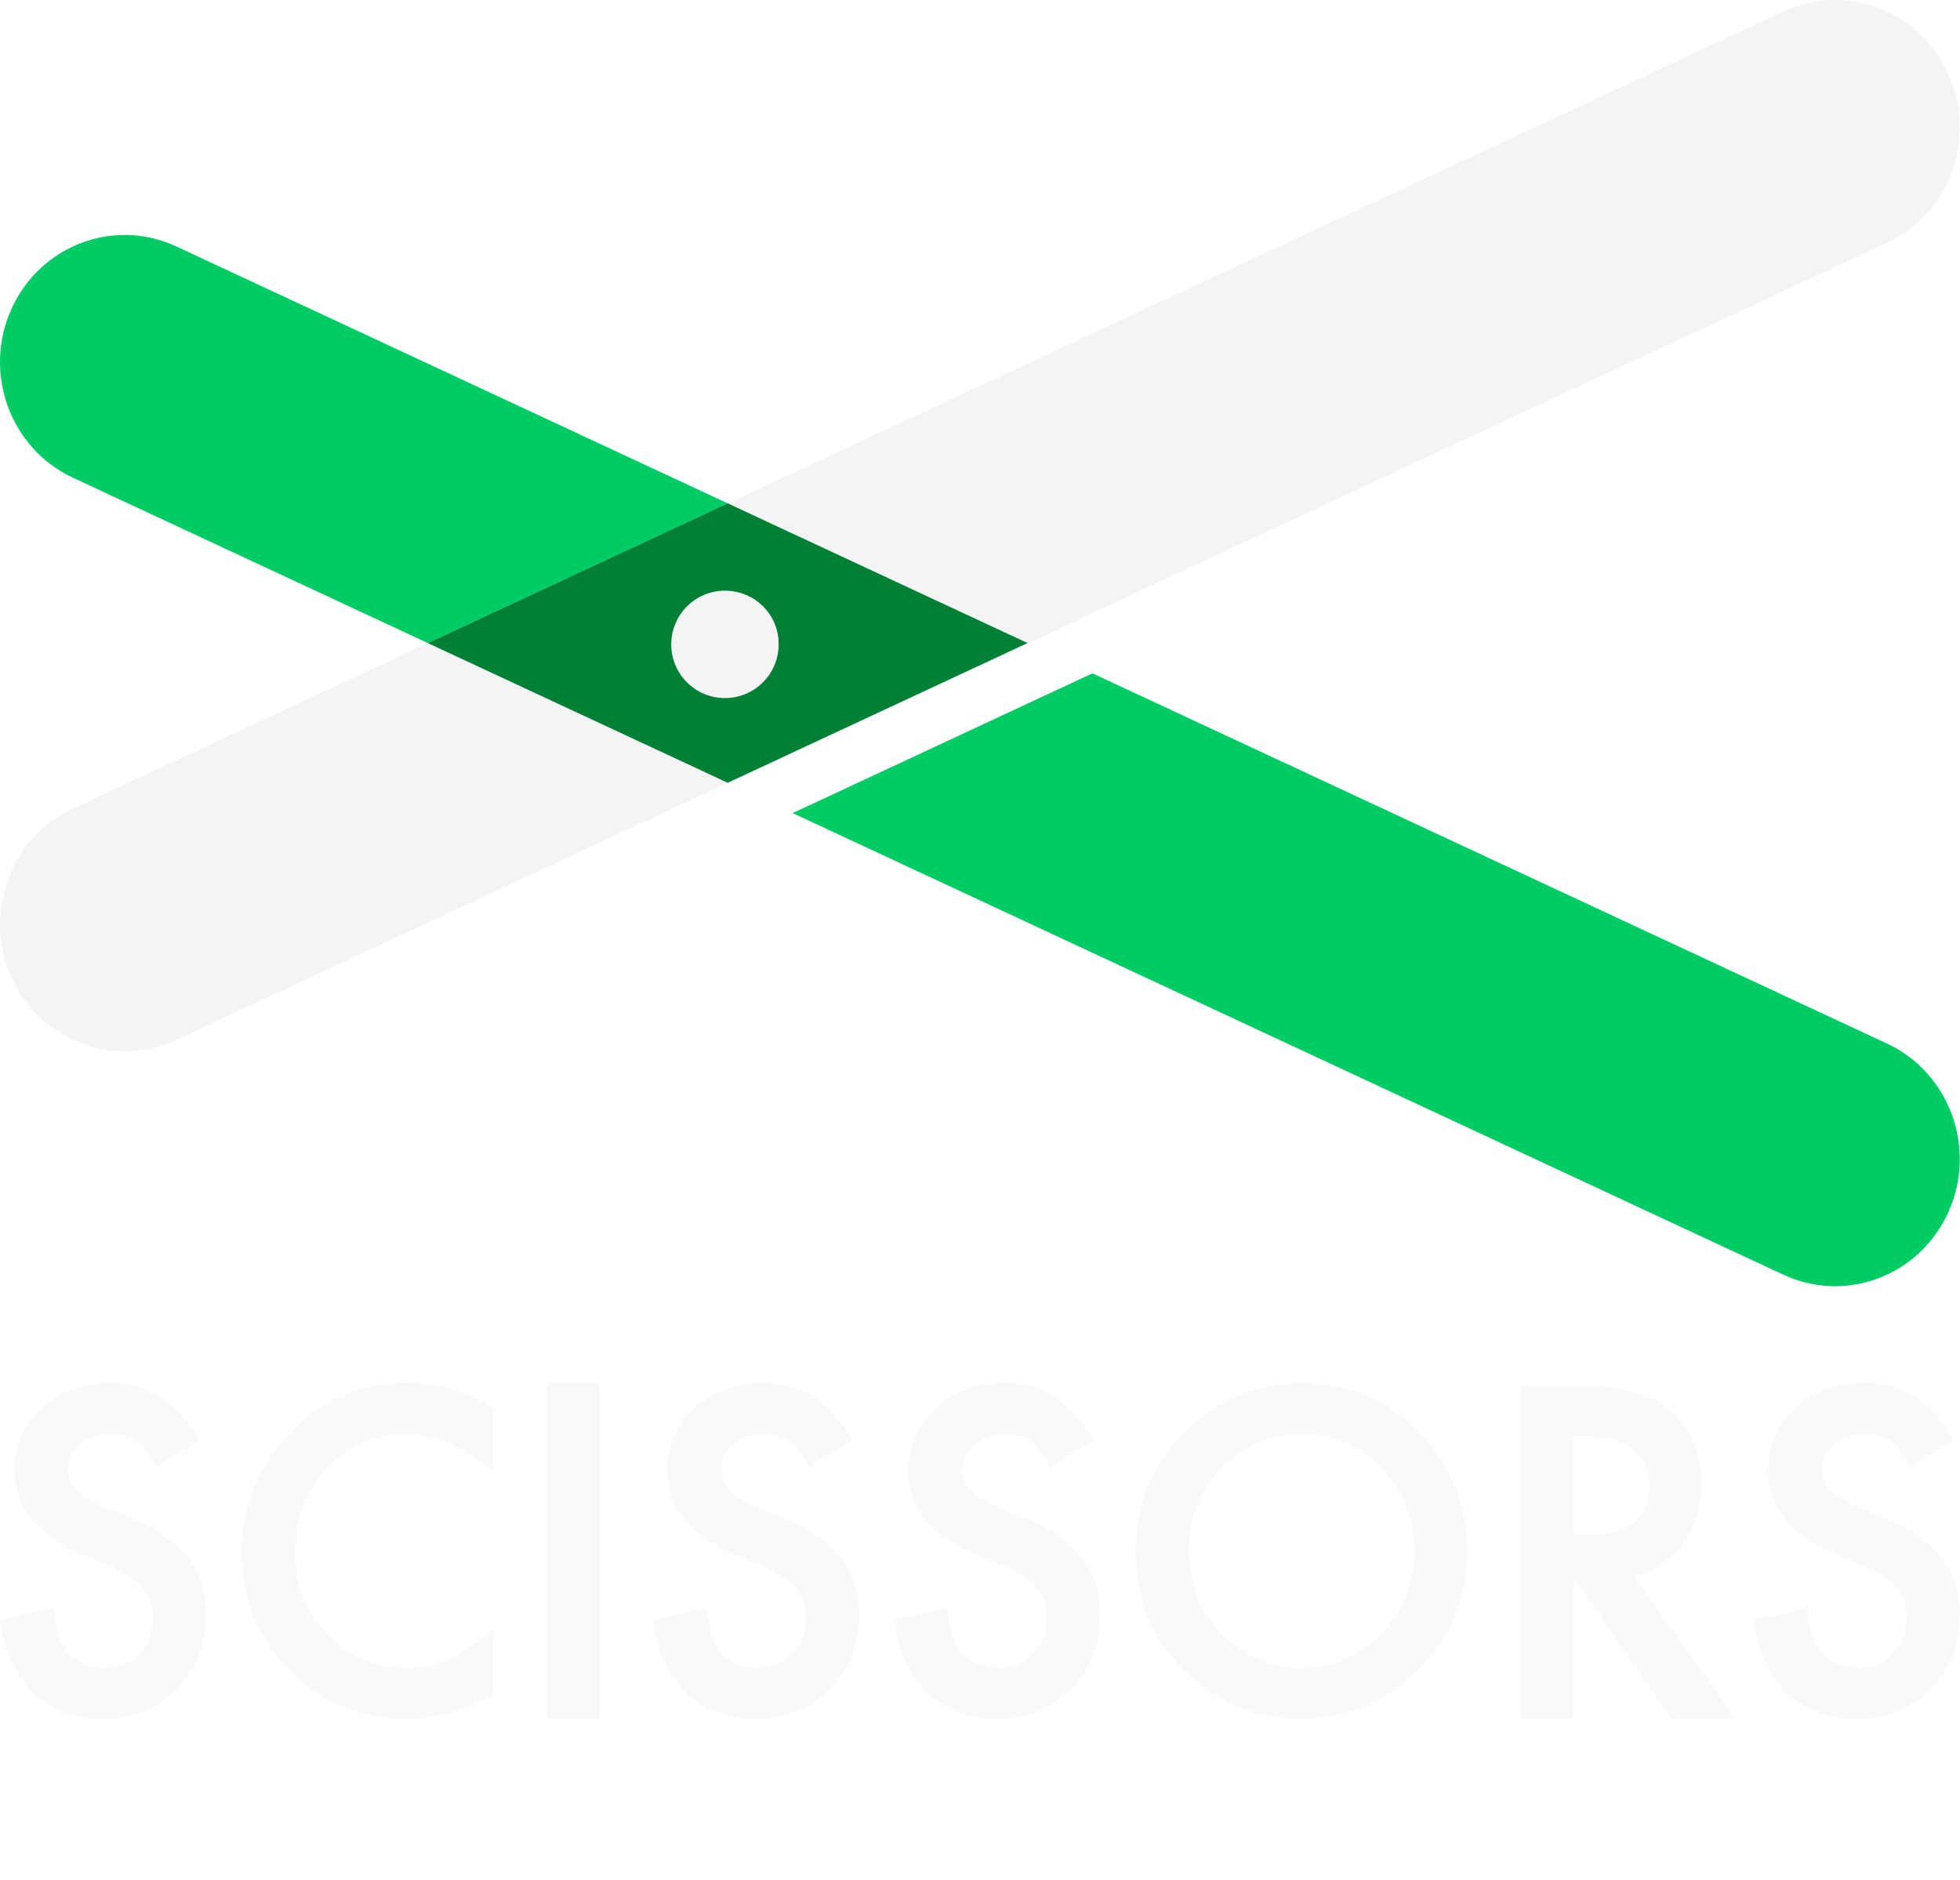
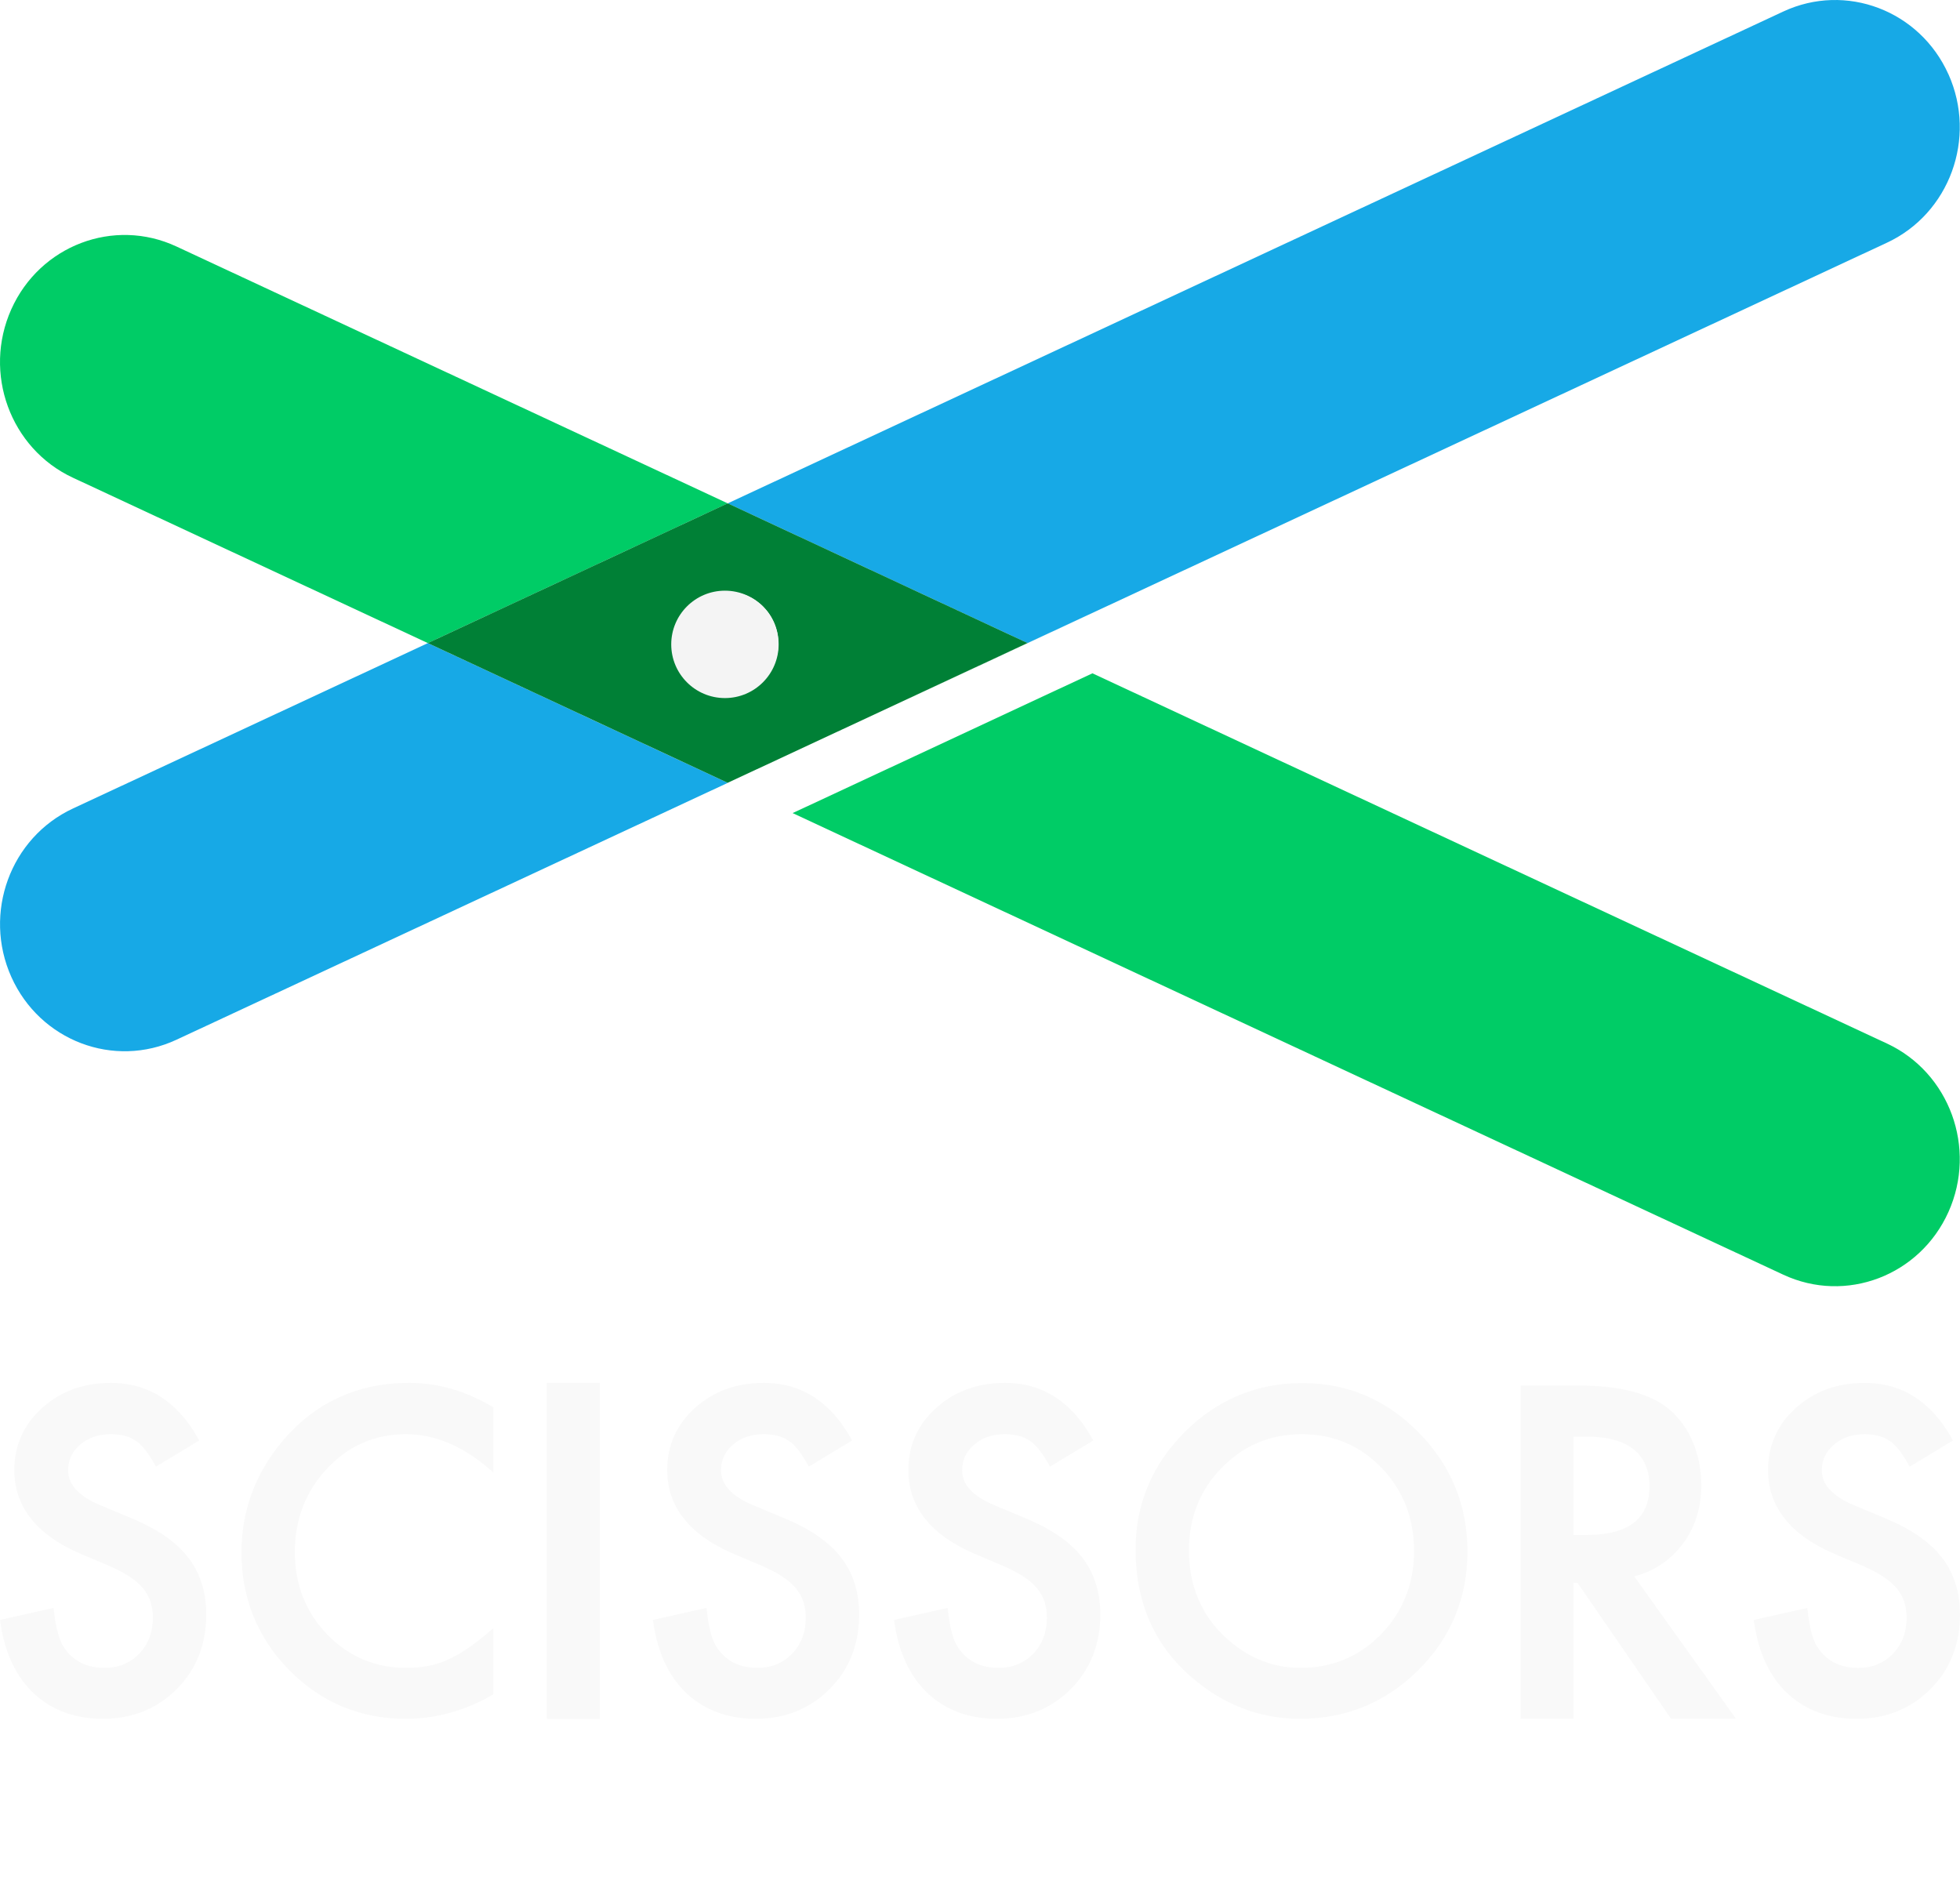
<svg xmlns="http://www.w3.org/2000/svg" width="100%" height="100%" viewBox="0 0 73 70" version="1.1" xml:space="preserve" style="fill-rule:evenodd;clip-rule:evenodd;stroke-linejoin:round;stroke-miterlimit:2;">
  <g>
    <path d="M4.891,56.545L3.732,56.061C2.939,55.729 2.537,55.294 2.537,54.77C2.537,54.382 2.682,54.069 2.98,53.812C3.279,53.55 3.663,53.417 4.119,53.417C4.492,53.417 4.798,53.493 5.034,53.647C5.256,53.779 5.498,54.075 5.753,54.527L5.809,54.625L7.421,53.651L7.367,53.555C6.596,52.194 5.509,51.505 4.134,51.505C3.117,51.505 2.255,51.819 1.572,52.437C0.883,53.055 0.533,53.834 0.533,54.754C0.533,56.117 1.358,57.163 2.986,57.865L4.106,58.34C4.39,58.465 4.637,58.597 4.841,58.733C5.042,58.868 5.207,59.013 5.332,59.165C5.455,59.313 5.546,59.479 5.605,59.657C5.663,59.836 5.693,60.037 5.693,60.254C5.693,60.794 5.521,61.245 5.184,61.594C4.845,61.944 4.414,62.12 3.901,62.12C3.241,62.12 2.753,61.885 2.409,61.397C2.222,61.148 2.087,60.682 2.01,60.011L1.995,59.887L0.001,60.335L0.016,60.439C0.179,61.564 0.598,62.451 1.262,63.076C1.937,63.701 2.802,64.018 3.833,64.018C4.921,64.018 5.846,63.646 6.581,62.912C7.312,62.182 7.682,61.246 7.682,60.132C7.682,59.296 7.454,58.579 7.003,58.001C6.558,57.43 5.848,56.94 4.891,56.545Z" style="fill:rgb(249,249,249);fill-rule:nonzero;" />
-     <path d="M15.242,51.505C13.306,51.505 11.706,52.249 10.486,53.716L10.486,53.716C9.496,54.912 8.994,56.293 8.994,57.823C8.994,59.529 9.594,61.006 10.779,62.214C11.967,63.411 13.424,64.018 15.106,64.018C16.223,64.018 17.304,63.722 18.32,63.137L18.376,63.105L18.376,60.64L18.194,60.797C17.914,61.037 17.643,61.247 17.388,61.418C17.137,61.587 16.891,61.723 16.654,61.824C16.239,62.021 15.726,62.121 15.129,62.121C13.971,62.121 12.981,61.701 12.184,60.873C11.387,60.046 10.982,59.014 10.982,57.807C10.982,56.585 11.387,55.538 12.185,54.695C12.976,53.847 13.964,53.417 15.121,53.417C16.173,53.417 17.206,53.845 18.195,54.688L18.376,54.842L18.376,52.42L18.321,52.387C17.336,51.802 16.299,51.505 15.242,51.505Z" style="fill:rgb(249,249,249);fill-rule:nonzero;" />
-     <rect x="20.367" y="51.506" width="1.973" height="12.513" style="fill:rgb(249,249,249);fill-rule:nonzero;" />
+     <path d="M15.242,51.505C13.306,51.505 11.706,52.249 10.486,53.716C9.496,54.912 8.994,56.293 8.994,57.823C8.994,59.529 9.594,61.006 10.779,62.214C11.967,63.411 13.424,64.018 15.106,64.018C16.223,64.018 17.304,63.722 18.32,63.137L18.376,63.105L18.376,60.64L18.194,60.797C17.914,61.037 17.643,61.247 17.388,61.418C17.137,61.587 16.891,61.723 16.654,61.824C16.239,62.021 15.726,62.121 15.129,62.121C13.971,62.121 12.981,61.701 12.184,60.873C11.387,60.046 10.982,59.014 10.982,57.807C10.982,56.585 11.387,55.538 12.185,54.695C12.976,53.847 13.964,53.417 15.121,53.417C16.173,53.417 17.206,53.845 18.195,54.688L18.376,54.842L18.376,52.42L18.321,52.387C17.336,51.802 16.299,51.505 15.242,51.505Z" style="fill:rgb(249,249,249);fill-rule:nonzero;" />
+     <rect x="20.367" y="51.506" width="1.973" height="12.513" style="fill:rgb(249,249,249);" />
    <path d="M29.207,56.545L28.049,56.061C27.256,55.729 26.854,55.294 26.854,54.77C26.854,54.382 26.998,54.069 27.296,53.812C27.596,53.55 27.979,53.417 28.436,53.417C28.808,53.417 29.115,53.493 29.35,53.647C29.573,53.78 29.815,54.076 30.07,54.527L30.126,54.625L31.737,53.651L31.683,53.555C30.913,52.194 29.826,51.505 28.451,51.505C27.434,51.505 26.572,51.819 25.888,52.437C25.199,53.055 24.85,53.835 24.85,54.754C24.85,56.117 25.675,57.163 27.303,57.865L28.422,58.34C28.707,58.466 28.955,58.598 29.158,58.733C29.359,58.868 29.524,59.013 29.649,59.165C29.772,59.313 29.863,59.479 29.922,59.657C29.98,59.836 30.01,60.037 30.01,60.254C30.01,60.794 29.838,61.245 29.5,61.594C29.162,61.944 28.731,62.12 28.218,62.12C27.557,62.12 27.07,61.885 26.725,61.397C26.538,61.148 26.404,60.682 26.327,60.011L26.312,59.887L24.317,60.335L24.333,60.439C24.496,61.564 24.915,62.451 25.578,63.076C26.253,63.701 27.119,64.018 28.15,64.018C29.238,64.018 30.163,63.646 30.897,62.912C31.628,62.182 31.999,61.246 31.999,60.132C31.999,59.296 31.771,58.579 31.32,58.001C30.875,57.429 30.163,56.939 29.207,56.545Z" style="fill:rgb(249,249,249);fill-rule:nonzero;" />
    <path d="M38.189,56.545L37.03,56.061C36.238,55.729 35.835,55.294 35.835,54.77C35.835,54.382 35.98,54.069 36.278,53.812C36.577,53.55 36.96,53.417 37.417,53.417C37.79,53.417 38.096,53.493 38.332,53.647C38.554,53.78 38.796,54.076 39.052,54.527L39.108,54.625L40.719,53.651L40.665,53.555C39.895,52.194 38.807,51.505 37.432,51.505C36.415,51.505 35.553,51.819 34.87,52.437C34.18,53.055 33.831,53.835 33.831,54.754C33.831,56.117 34.656,57.163 36.285,57.865L37.403,58.34C37.688,58.465 37.936,58.598 38.139,58.733C38.34,58.868 38.505,59.013 38.63,59.165C38.753,59.314 38.845,59.479 38.903,59.657C38.961,59.836 38.991,60.037 38.991,60.254C38.991,60.794 38.82,61.245 38.482,61.594C38.144,61.944 37.712,62.12 37.199,62.12C36.538,62.12 36.051,61.885 35.707,61.397C35.519,61.148 35.385,60.682 35.308,60.011L35.293,59.887L33.299,60.335L33.314,60.439C33.478,61.564 33.896,62.451 34.56,63.076C35.234,63.701 36.1,64.018 37.131,64.018C38.219,64.018 39.144,63.646 39.879,62.912C40.609,62.182 40.98,61.246 40.98,60.132C40.98,59.296 40.752,58.579 40.302,58.001C39.856,57.429 39.145,56.939 38.189,56.545Z" style="fill:rgb(249,249,249);fill-rule:nonzero;" />
    <path d="M52.666,57.769C52.666,58.98 52.254,60.022 51.442,60.865C50.63,61.698 49.619,62.121 48.437,62.121C47.348,62.121 46.374,61.706 45.542,60.886C44.706,60.067 44.282,59.009 44.282,57.738C44.282,56.528 44.691,55.496 45.499,54.673C46.306,53.84 47.31,53.417 48.481,53.417C49.658,53.417 50.659,53.839 51.457,54.673C52.259,55.501 52.666,56.543 52.666,57.769ZM48.504,51.512C46.807,51.512 45.334,52.127 44.124,53.339C42.91,54.552 42.294,56.024 42.294,57.715C42.294,59.638 42.969,61.215 44.302,62.402C45.511,63.474 46.894,64.018 48.414,64.018C50.13,64.018 51.617,63.406 52.831,62.198C54.041,60.996 54.655,59.511 54.655,57.784C54.655,56.068 54.044,54.578 52.84,53.355C51.64,52.132 50.181,51.512 48.504,51.512Z" style="fill:rgb(249,249,249);fill-rule:nonzero;" />
    <path d="M61.435,55.345C61.435,56.575 60.657,57.173 59.056,57.173L58.61,57.173L58.61,53.51L59.124,53.51C60.679,53.51 61.435,54.198 61.435,55.345ZM62.633,57.555C63.118,56.935 63.364,56.184 63.364,55.323C63.364,54.219 62.971,53.188 62.197,52.514C61.497,51.91 60.355,51.605 58.801,51.605L56.637,51.605L56.637,64.018L58.61,64.018L58.61,58.956L58.757,58.956L62.239,64.018L64.657,64.018L60.868,58.714C61.588,58.523 62.181,58.133 62.633,57.555Z" style="fill:rgb(249,249,249);fill-rule:nonzero;" />
    <path d="M72.321,58.003C71.876,57.431 71.165,56.94 70.208,56.546L69.049,56.062C68.256,55.73 67.854,55.296 67.854,54.771C67.854,54.383 67.999,54.07 68.297,53.813C68.597,53.551 68.98,53.418 69.437,53.418C69.809,53.418 70.115,53.495 70.351,53.648C70.574,53.781 70.816,54.077 71.07,54.528L71.127,54.627L72.738,53.652L72.684,53.556C71.914,52.196 70.827,51.506 69.451,51.506C68.434,51.506 67.572,51.82 66.889,52.439C66.2,53.056 65.851,53.836 65.851,54.755C65.851,56.118 66.676,57.164 68.303,57.866L69.422,58.341C69.708,58.467 69.955,58.599 70.158,58.734C70.36,58.869 70.525,59.015 70.649,59.166C70.772,59.315 70.865,59.48 70.922,59.658C70.981,59.838 71.011,60.039 71.011,60.255C71.011,60.795 70.839,61.246 70.501,61.595C70.163,61.945 69.731,62.122 69.218,62.122C68.558,62.122 68.07,61.886 67.726,61.398C67.539,61.15 67.405,60.684 67.327,60.012L67.313,59.889L65.318,60.336L65.333,60.44C65.497,61.565 65.915,62.452 66.579,63.077C67.254,63.702 68.12,64.019 69.15,64.019C70.238,64.019 71.163,63.647 71.898,62.913C72.629,62.183 72.999,61.248 72.999,60.133C72.999,59.297 72.771,58.58 72.321,58.003Z" style="fill:rgb(249,249,249);fill-rule:nonzero;" />
    <path d="M70.278,38.866L40.688,25.078L38.857,25.931L34.053,28.172L29.521,30.284L66.42,47.477C68.751,48.563 71.505,47.516 72.571,45.138C73.636,42.761 72.61,39.952 70.278,38.866" style="fill:rgb(0,204,102);fill-rule:nonzero;" />
    <path d="M26.405,18.422L6.572,9.181C4.24,8.094 1.487,9.141 0.421,11.519C-0.644,13.897 0.382,16.705 2.714,17.792L14.103,23.099L15.935,23.952L27.104,18.748L26.405,18.422Z" style="fill:rgb(0,204,102);fill-rule:nonzero;" />
-     <path d="M72.57,2.768C71.504,0.39 68.751,-0.657 66.419,0.429L27.104,18.748L38.271,23.952L40.486,22.92C40.493,22.917 40.499,22.916 40.506,22.913L58.889,14.347L70.278,9.04C72.61,7.954 73.636,5.145 72.571,2.768" style="fill:rgb(244,244,244);fill-rule:nonzero;" />
+     <path d="M72.57,2.768C71.504,0.39 68.751,-0.657 66.419,0.429L27.104,18.748L38.271,23.952L40.486,22.92C40.493,22.917 40.499,22.916 40.506,22.913L58.889,14.347L70.278,9.04C72.61,7.954 73.636,5.145 72.571,2.768" style="fill:rgb(23,169,230);fill-rule:nonzero;" />
    <path d="M38.27,23.952L38.273,23.953L40.505,22.913C40.499,22.916 40.492,22.916 40.486,22.92L38.27,23.952Z" style="fill:rgb(23,169,230);fill-rule:nonzero;" />
-     <path d="M27.105,29.158L26.046,28.664L15.936,23.953L2.715,30.114C0.383,31.201 -0.643,34.009 0.422,36.387C1.488,38.765 4.241,39.812 6.573,38.725L27.105,29.158L27.105,29.158Z" style="fill:rgb(244,244,244);fill-rule:nonzero;" />
+     <path d="M27.105,29.158L26.046,28.664L15.936,23.953L2.715,30.114C0.383,31.201 -0.643,34.009 0.422,36.387C1.488,38.765 4.241,39.812 6.573,38.725L27.105,29.158Z" style="fill:rgb(23,169,230);fill-rule:nonzero;" />
    <path d="M27.103,25.891C26.06,25.891 25.215,25.029 25.215,23.966C25.215,22.903 26.06,22.042 27.103,22.042C28.145,22.042 28.99,22.903 28.99,23.966C28.99,25.029 28.145,25.891 27.103,25.891ZM36.194,24.918L38.27,23.95L27.103,18.747L15.934,23.952L26.044,28.662L27.103,29.156L31.39,27.158L36.194,24.918Z" style="fill:rgb(0,128,54);fill-rule:nonzero;" />
    <path d="M38.27,23.952L36.194,24.919L31.39,27.16L27.103,29.157L27.104,29.157L38.273,23.953L38.27,23.952Z" style="fill:rgb(0,128,54);fill-rule:nonzero;" />
    <circle cx="27" cy="24" r="2" style="fill:rgb(244,244,244);" />
  </g>
</svg>
